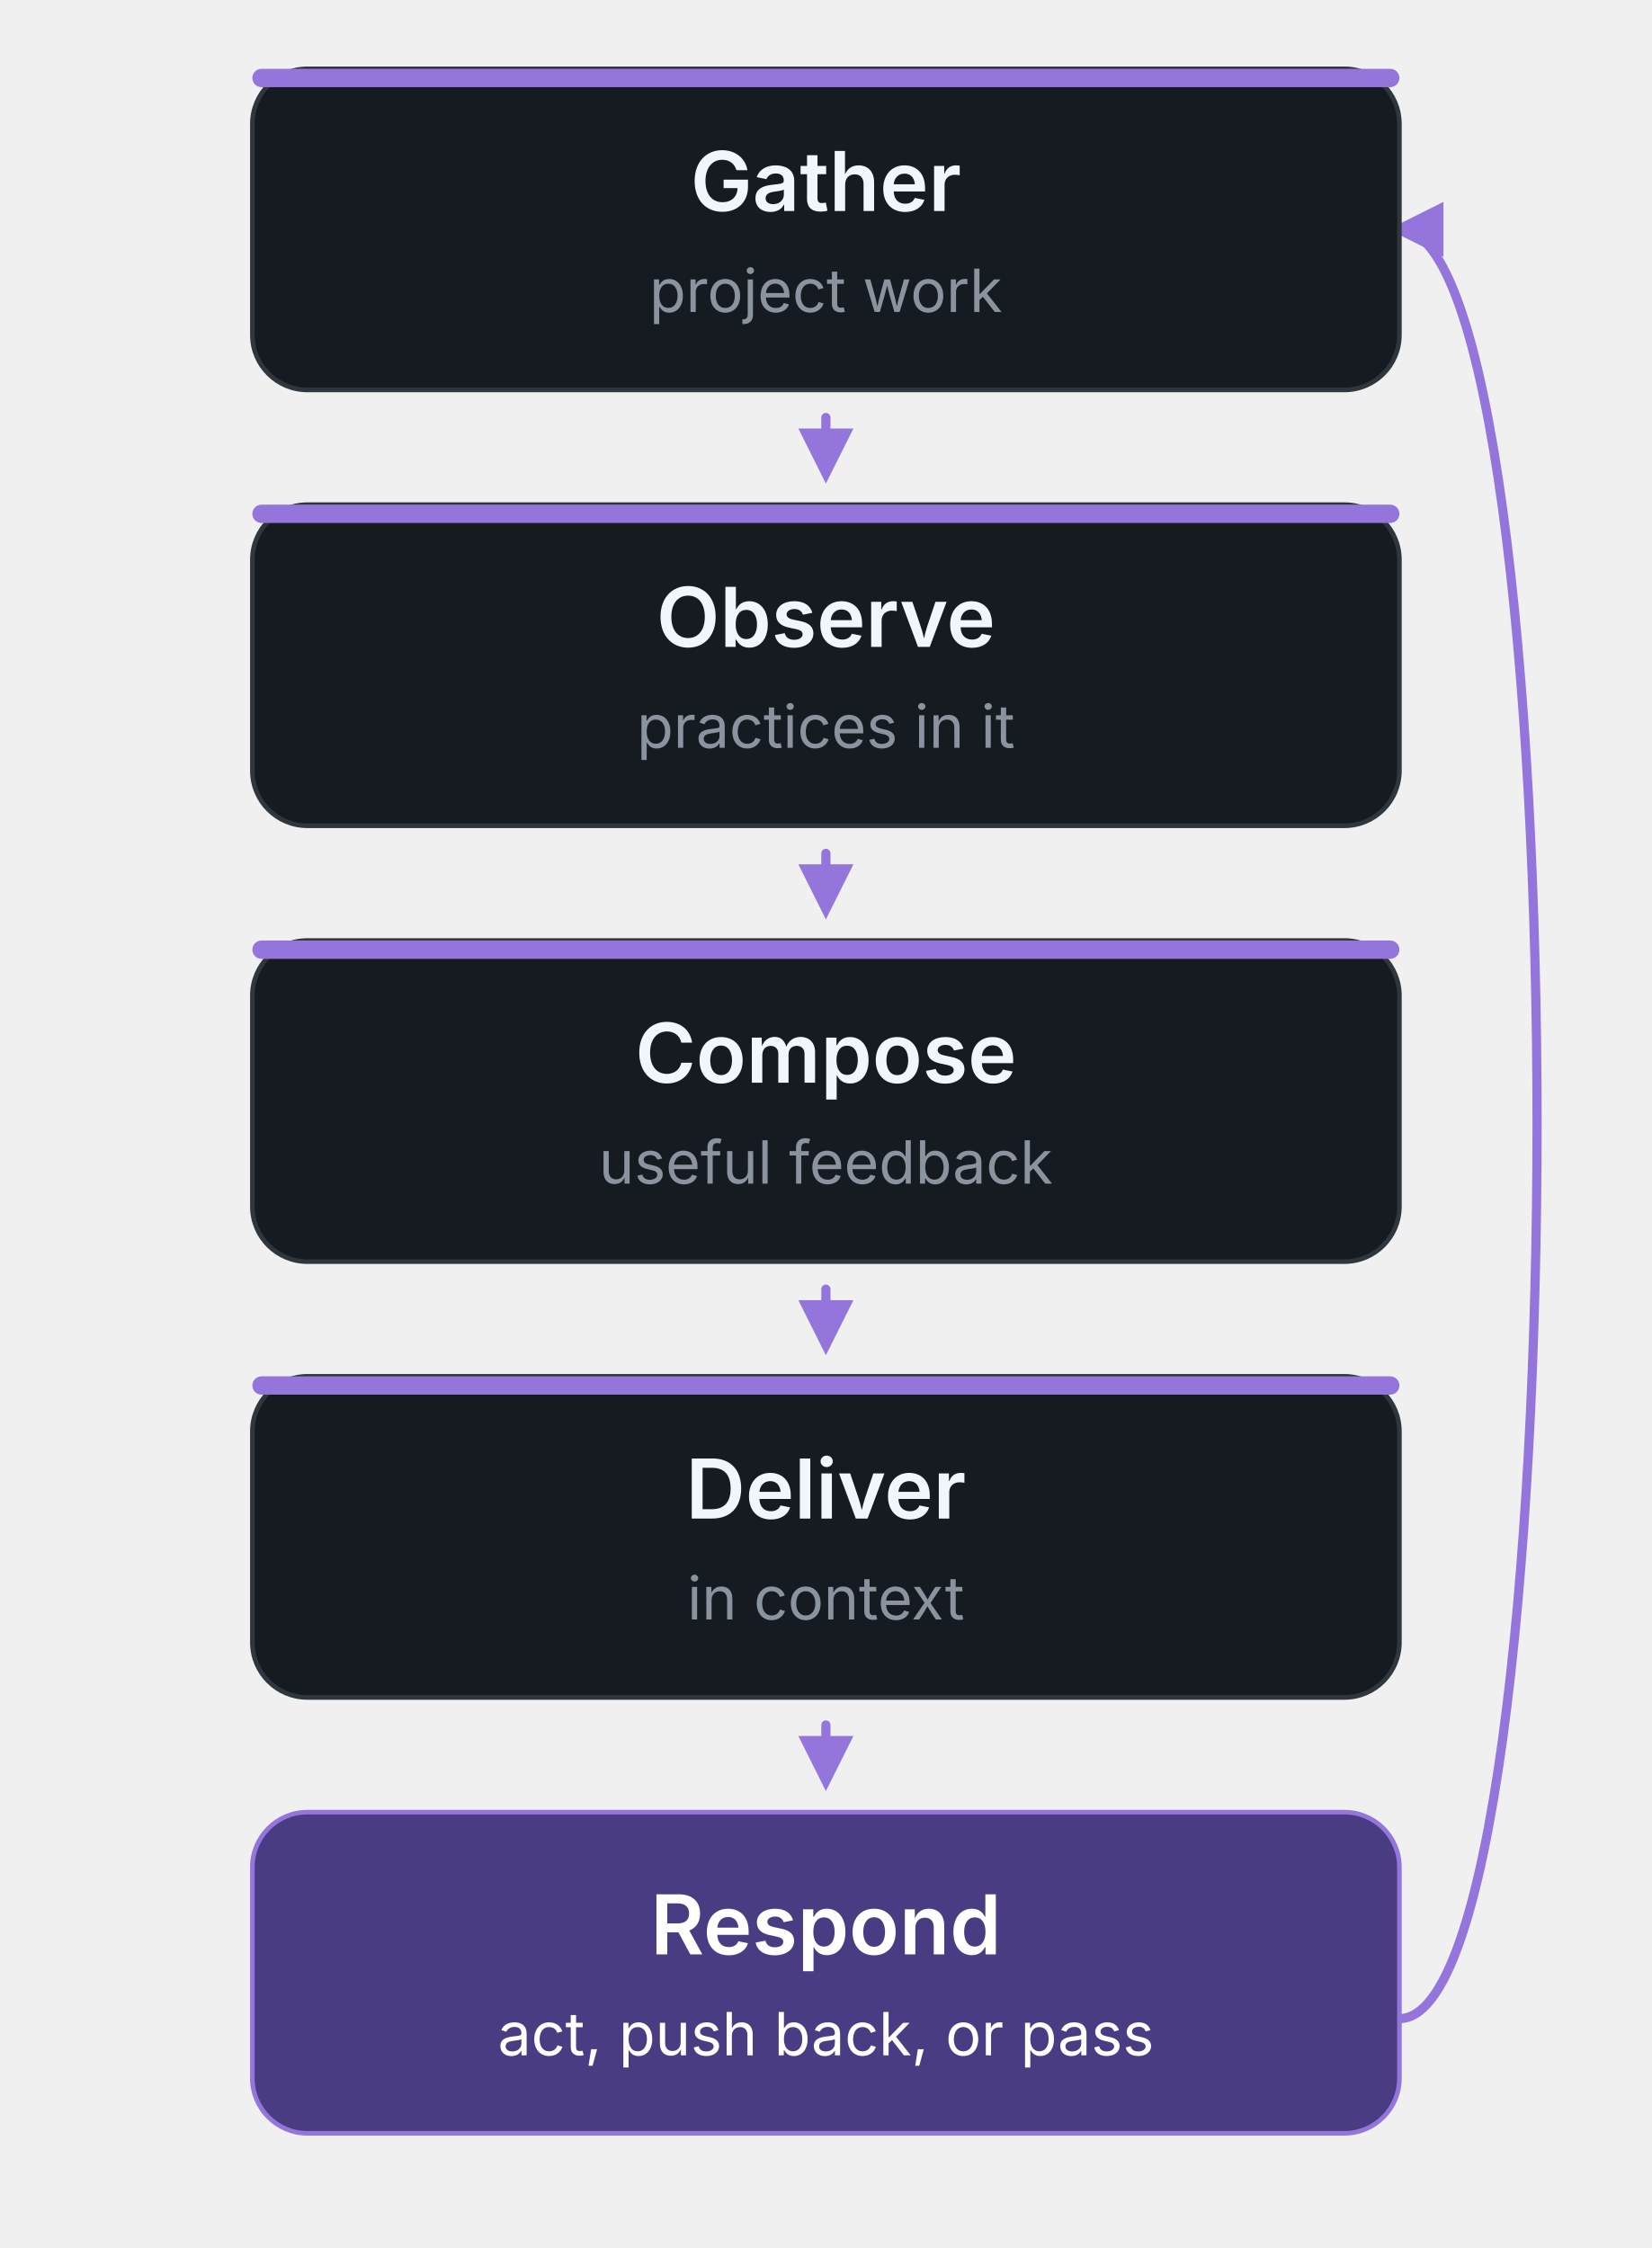
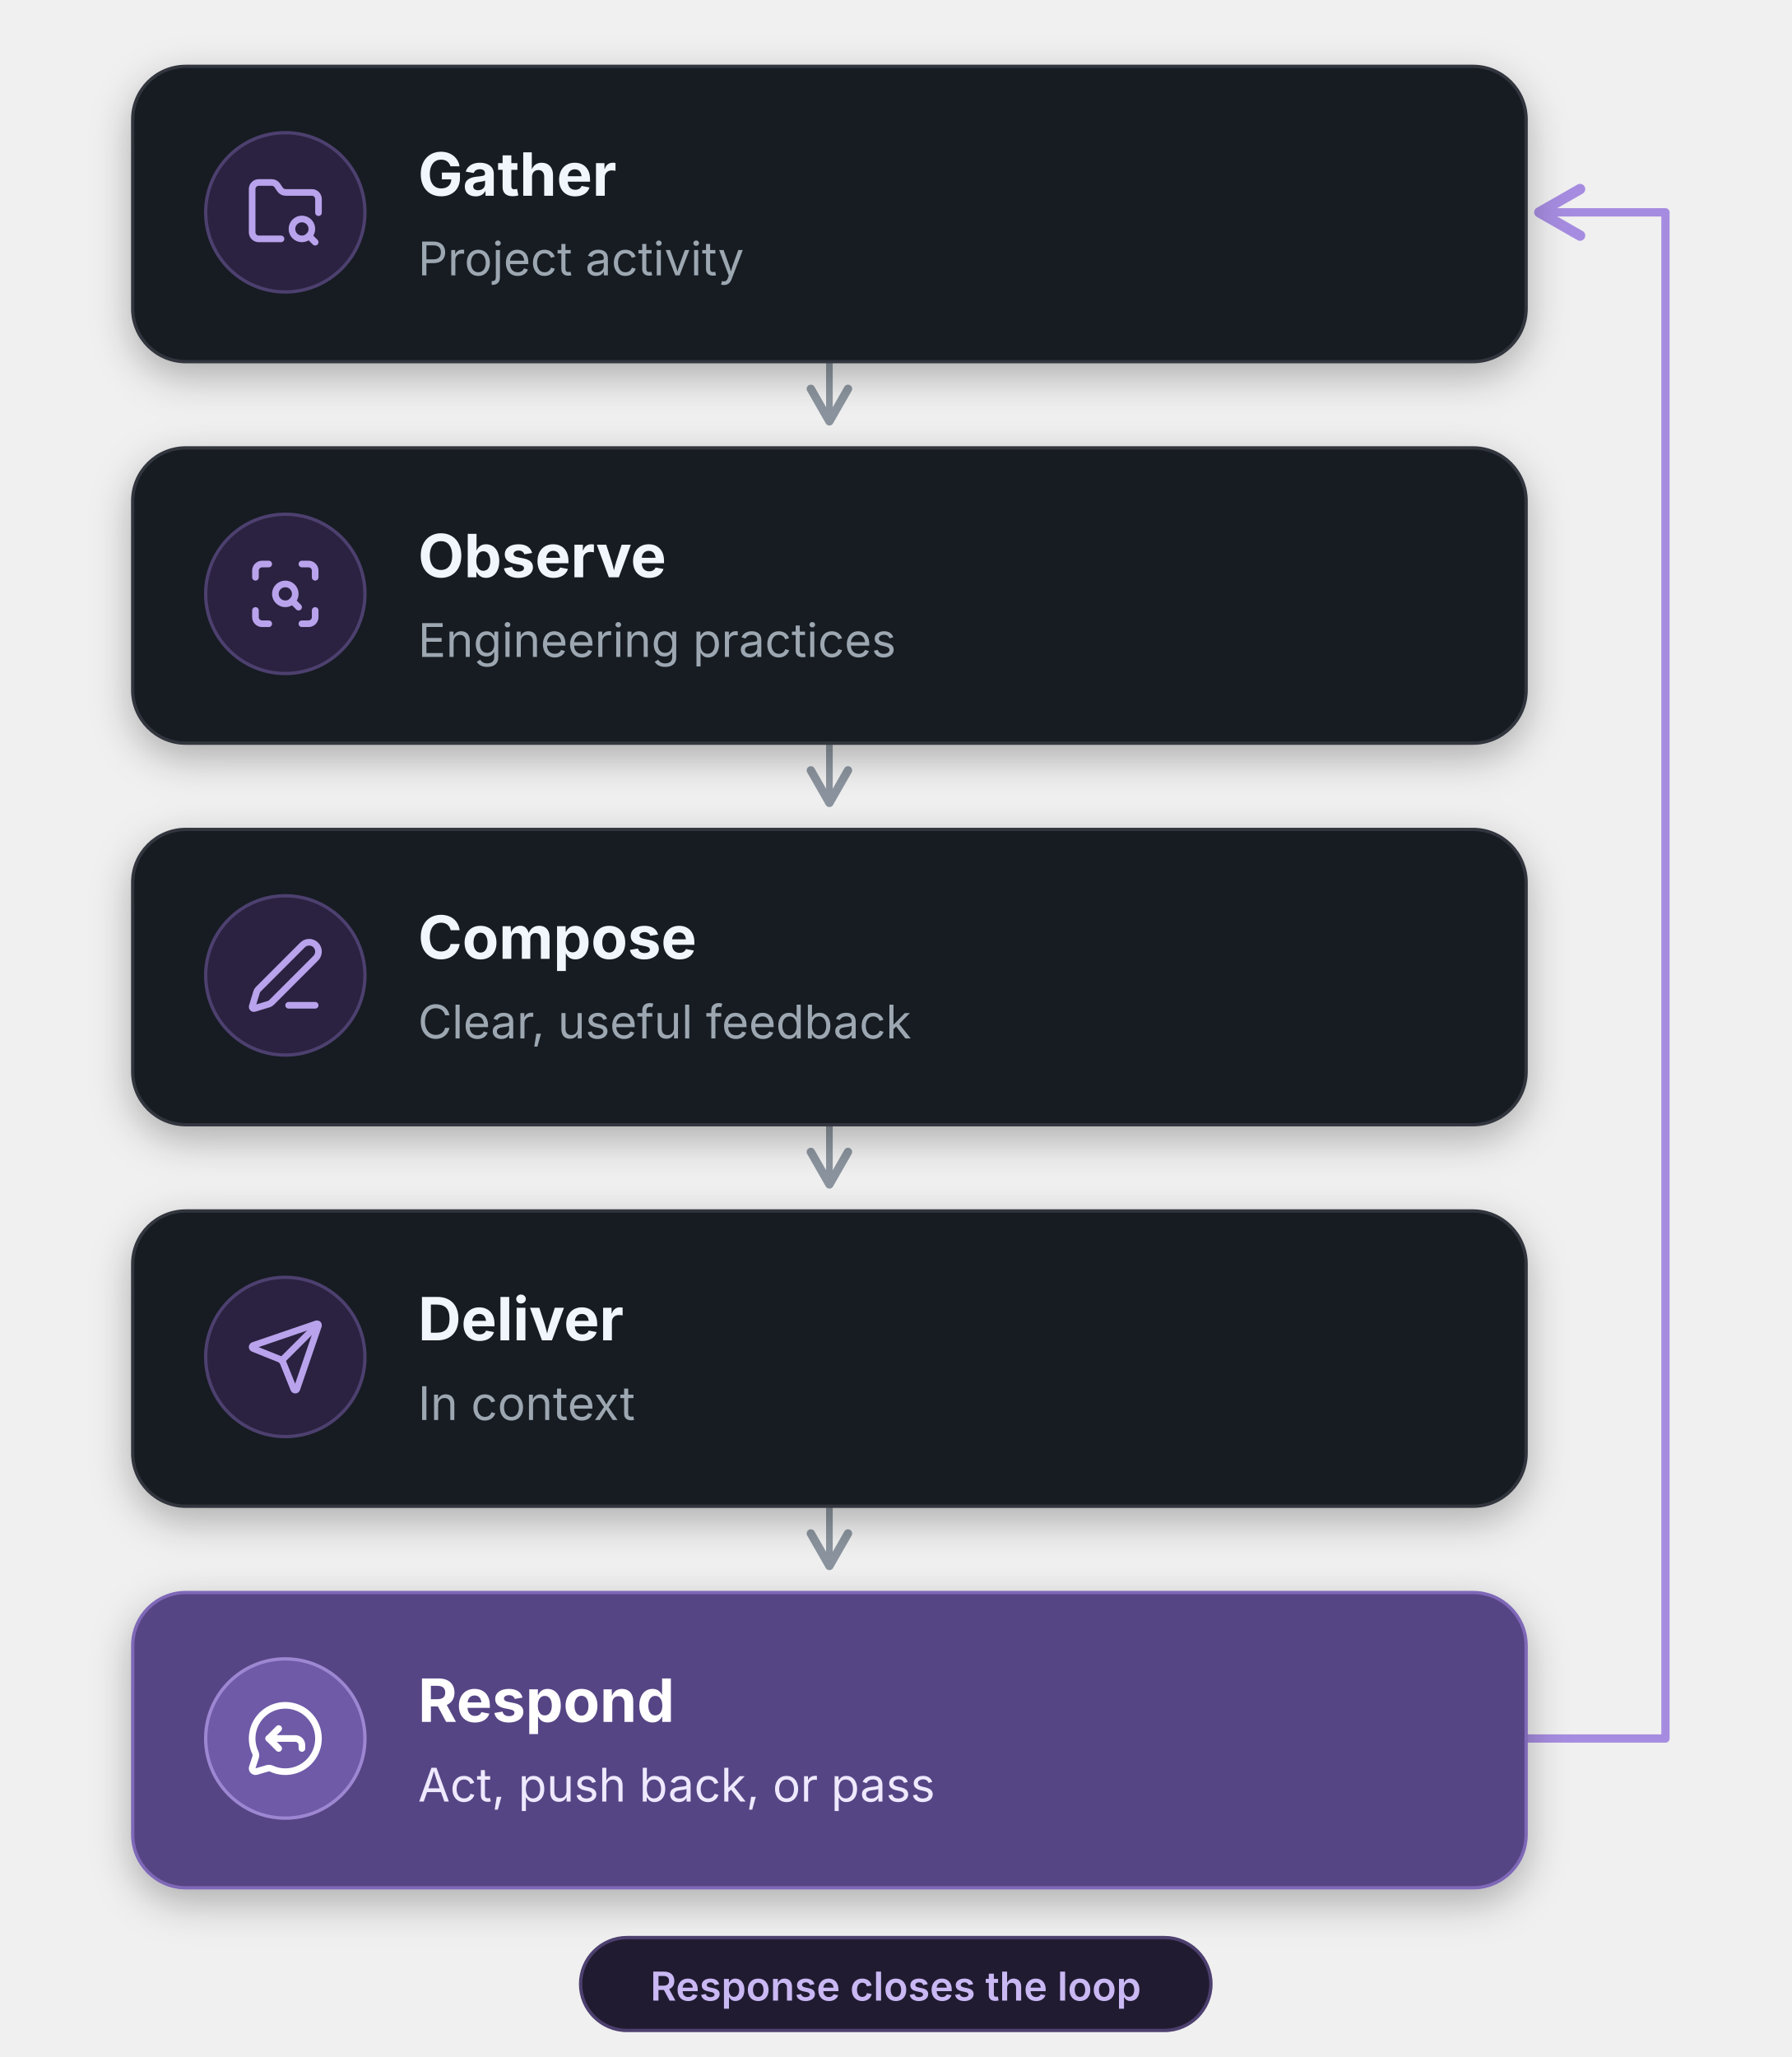
- <svg xmlns="http://www.w3.org/2000/svg" width="360" height="490" viewBox="0 0 360 490" role="img" aria-labelledby="title description">
+ <svg xmlns="http://www.w3.org/2000/svg" width="540" height="620" viewBox="0 0 540 620" role="img" aria-labelledby="title desc">
  <defs>
-     <marker id="arrow" viewBox="0 0 10 10" refX="8" refY="5" markerWidth="6" markerHeight="6" orient="auto-start-reverse">
-       <path d="M 0 0 L 10 5 L 0 10 z" fill="#9475DB" />
+     <filter id="shadow" x="-15%" y="-20%" width="130%" height="150%">
+       <feDropShadow dx="0" dy="4" stdDeviation="6" flood-color="#000" flood-opacity=".28" />
+     </filter>
+     <marker id="arrow" viewBox="0 0 10 10" refX="8" refY="5" markerWidth="7" markerHeight="7" orient="auto-start-reverse">
+       <path d="M1 1l7 4-7 4" fill="none" stroke="#8b949e" stroke-width="1.8" stroke-linecap="round" stroke-linejoin="round" />
+     </marker>
+     <marker id="loop-arrow" viewBox="0 0 10 10" refX="8" refY="5" markerWidth="7" markerHeight="7" orient="auto-start-reverse">
+       <path d="M1 1l7 4-7 4" fill="none" stroke="#a68ce0" stroke-width="1.8" stroke-linecap="round" stroke-linejoin="round" />
    </marker>
  </defs>
-   <path d="M305 440 C345 440 345 50 305 50" fill="none" stroke="#9475DB" stroke-width="2" stroke-linecap="round" marker-end="url(#arrow)" />
-   <g font-family="-apple-system, BlinkMacSystemFont, 'Segoe UI', sans-serif">
-     <g transform="translate(55 15)">
-       <rect width="250" height="70" rx="12" fill="#161B22" stroke="#30363D" />
-       <rect width="250" height="4" rx="2" fill="#9475DB" />
-       <text x="125" y="31" text-anchor="middle" font-size="18" font-weight="600" fill="#F0F6FC">Gather</text>
-       <text x="125" y="53" text-anchor="middle" font-size="13" fill="#8B949E">project work</text>
+   <g fill="none" stroke="#8b949e" stroke-width="2" stroke-linecap="round" marker-end="url(#arrow)">
+     <path d="M250 109v18" />
+     <path d="M250 224v18" />
+     <path d="M250 339v18" />
+     <path d="M250 454v18" />
+   </g>
+   <path d="M460 524h42V64h-38" fill="none" stroke="#a68ce0" stroke-width="2.5" stroke-linecap="round" stroke-linejoin="round" marker-end="url(#loop-arrow)" />
+   <g filter="url(#shadow)">
+     <rect x="40" y="20" width="420" height="89" rx="16" fill="#161b22" stroke="#30363d" />
+     <rect x="40" y="135" width="420" height="89" rx="16" fill="#161b22" stroke="#30363d" />
+     <rect x="40" y="250" width="420" height="89" rx="16" fill="#161b22" stroke="#30363d" />
+     <rect x="40" y="365" width="420" height="89" rx="16" fill="#161b22" stroke="#30363d" />
+     <rect x="40" y="480" width="420" height="89" rx="16" fill="#574584" stroke="#7e68b7" />
+   </g>
+   <g>
+     <circle cx="86" cy="64" r="24" fill="#2a2240" stroke="#4d406f" />
+     <g transform="translate(74 52)" fill="none" stroke="#b9a3ec" stroke-width="2" stroke-linecap="round" stroke-linejoin="round">
+       <path d="M10.7 20H4a2 2 0 0 1-2-2V5a2 2 0 0 1 2-2h3.9a2 2 0 0 1 1.69.9l.81 1.2a2 2 0 0 0 1.67.9H20a2 2 0 0 1 2 2v4.1" />
+       <path d="m21 21-1.9-1.9" />
+       <circle cx="17" cy="17" r="3" />
    </g>
-     <g transform="translate(55 110)">
-       <rect width="250" height="70" rx="12" fill="#161B22" stroke="#30363D" />
-       <rect width="250" height="4" rx="2" fill="#9475DB" />
-       <text x="125" y="31" text-anchor="middle" font-size="18" font-weight="600" fill="#F0F6FC">Observe</text>
-       <text x="125" y="53" text-anchor="middle" font-size="13" fill="#8B949E">practices in it</text>
+     <text x="126" y="59" fill="#f0f6fc" font-family="-apple-system, BlinkMacSystemFont, 'Segoe UI', sans-serif" font-size="18" font-weight="700">Gather</text>
+     <text x="126" y="83" fill="#9da7b1" font-family="-apple-system, BlinkMacSystemFont, 'Segoe UI', sans-serif" font-size="14">Project activity</text>
+   </g>
+   <g>
+     <circle cx="86" cy="179" r="24" fill="#2a2240" stroke="#4d406f" />
+     <g transform="translate(74 167)" fill="none" stroke="#b9a3ec" stroke-width="2" stroke-linecap="round" stroke-linejoin="round">
+       <path d="M3 7V5a2 2 0 0 1 2-2h2" />
+       <path d="M17 3h2a2 2 0 0 1 2 2v2" />
+       <path d="M21 17v2a2 2 0 0 1-2 2h-2" />
+       <path d="M7 21H5a2 2 0 0 1-2-2v-2" />
+       <circle cx="12" cy="12" r="3" />
+       <path d="m16 16-1.9-1.9" />
    </g>
-     <g transform="translate(55 205)">
-       <rect width="250" height="70" rx="12" fill="#161B22" stroke="#30363D" />
-       <rect width="250" height="4" rx="2" fill="#9475DB" />
-       <text x="125" y="31" text-anchor="middle" font-size="18" font-weight="600" fill="#F0F6FC">Compose</text>
-       <text x="125" y="53" text-anchor="middle" font-size="13" fill="#8B949E">useful feedback</text>
+     <text x="126" y="174" fill="#f0f6fc" font-family="-apple-system, BlinkMacSystemFont, 'Segoe UI', sans-serif" font-size="18" font-weight="700">Observe</text>
+     <text x="126" y="198" fill="#9da7b1" font-family="-apple-system, BlinkMacSystemFont, 'Segoe UI', sans-serif" font-size="14">Engineering practices</text>
+   </g>
+   <g>
+     <circle cx="86" cy="294" r="24" fill="#2a2240" stroke="#4d406f" />
+     <g transform="translate(74 282)" fill="none" stroke="#b9a3ec" stroke-width="2" stroke-linecap="round" stroke-linejoin="round">
+       <path d="M13 21h8" />
+       <path d="M21.174 6.812a1 1 0 0 0-3.986-3.987L3.842 16.174a2 2 0 0 0-.5.83l-1.321 4.352a.5.5 0 0 0 .623.622l4.353-1.32a2 2 0 0 0 .83-.497z" />
    </g>
-     <g transform="translate(55 300)">
-       <rect width="250" height="70" rx="12" fill="#161B22" stroke="#30363D" />
-       <rect width="250" height="4" rx="2" fill="#9475DB" />
-       <text x="125" y="31" text-anchor="middle" font-size="18" font-weight="600" fill="#F0F6FC">Deliver</text>
-       <text x="125" y="53" text-anchor="middle" font-size="13" fill="#8B949E">in context</text>
+     <text x="126" y="289" fill="#f0f6fc" font-family="-apple-system, BlinkMacSystemFont, 'Segoe UI', sans-serif" font-size="18" font-weight="700">Compose</text>
+     <text x="126" y="313" fill="#9da7b1" font-family="-apple-system, BlinkMacSystemFont, 'Segoe UI', sans-serif" font-size="14">Clear, useful feedback</text>
+   </g>
+   <g>
+     <circle cx="86" cy="409" r="24" fill="#2a2240" stroke="#4d406f" />
+     <g transform="translate(74 397)" fill="none" stroke="#b9a3ec" stroke-width="2" stroke-linecap="round" stroke-linejoin="round">
+       <path d="M14.536 21.686a.5.5 0 0 0 .937-.024l6.5-19a.496.496 0 0 0-.635-.635l-19 6.5a.5.5 0 0 0-.024.937l7.93 3.18a2 2 0 0 1 1.112 1.11z" />
+       <path d="m21.854 2.147-10.94 10.939" />
    </g>
-     <g transform="translate(55 395)">
-       <rect width="250" height="70" rx="12" fill="#493C83" stroke="#9475DB" />
-       <text x="125" y="31" text-anchor="middle" font-size="18" font-weight="600" fill="#FFFFFF">Respond</text>
-       <text x="125" y="53" text-anchor="middle" font-size="13" fill="#FFFFFF">act, push back, or pass</text>
+     <text x="126" y="404" fill="#f0f6fc" font-family="-apple-system, BlinkMacSystemFont, 'Segoe UI', sans-serif" font-size="18" font-weight="700">Deliver</text>
+     <text x="126" y="428" fill="#9da7b1" font-family="-apple-system, BlinkMacSystemFont, 'Segoe UI', sans-serif" font-size="14">In context</text>
+   </g>
+   <g>
+     <circle cx="86" cy="524" r="24" fill="#6e5aa7" stroke="#9d87d2" />
+     <g transform="translate(74 512)" fill="none" stroke="#fff" stroke-width="2" stroke-linecap="round" stroke-linejoin="round">
+       <path d="M2.992 16.342a2 2 0 0 1 .094 1.167l-1.065 3.29a1 1 0 0 0 1.236 1.168l3.413-.998a2 2 0 0 1 1.099.092 10 10 0 1 0-4.777-4.719" />
+       <path d="m10 15-3-3 3-3" />
+       <path d="M7 12h8a2 2 0 0 1 2 2v1" />
    </g>
+     <text x="126" y="519" fill="#fff" font-family="-apple-system, BlinkMacSystemFont, 'Segoe UI', sans-serif" font-size="18" font-weight="700">Respond</text>
+     <text x="126" y="543" fill="#eee9ff" font-family="-apple-system, BlinkMacSystemFont, 'Segoe UI', sans-serif" font-size="14">Act, push back, or pass</text>
  </g>
-   <g fill="none" stroke="#9475DB" stroke-width="2" stroke-linecap="round" marker-end="url(#arrow)">
-     <path d="M180 91 V103" />
-     <path d="M180 186 V198" />
-     <path d="M180 281 V293" />
-     <path d="M180 376 V388" />
-   </g>
+   <rect x="175" y="584" width="190" height="28" rx="14" fill="#211b31" stroke="#4d406f" />
+   <text x="270" y="603" fill="#c9b8f3" font-family="-apple-system, BlinkMacSystemFont, 'Segoe UI', sans-serif" font-size="12" font-weight="600" text-anchor="middle">Response closes the loop</text>
</svg>
